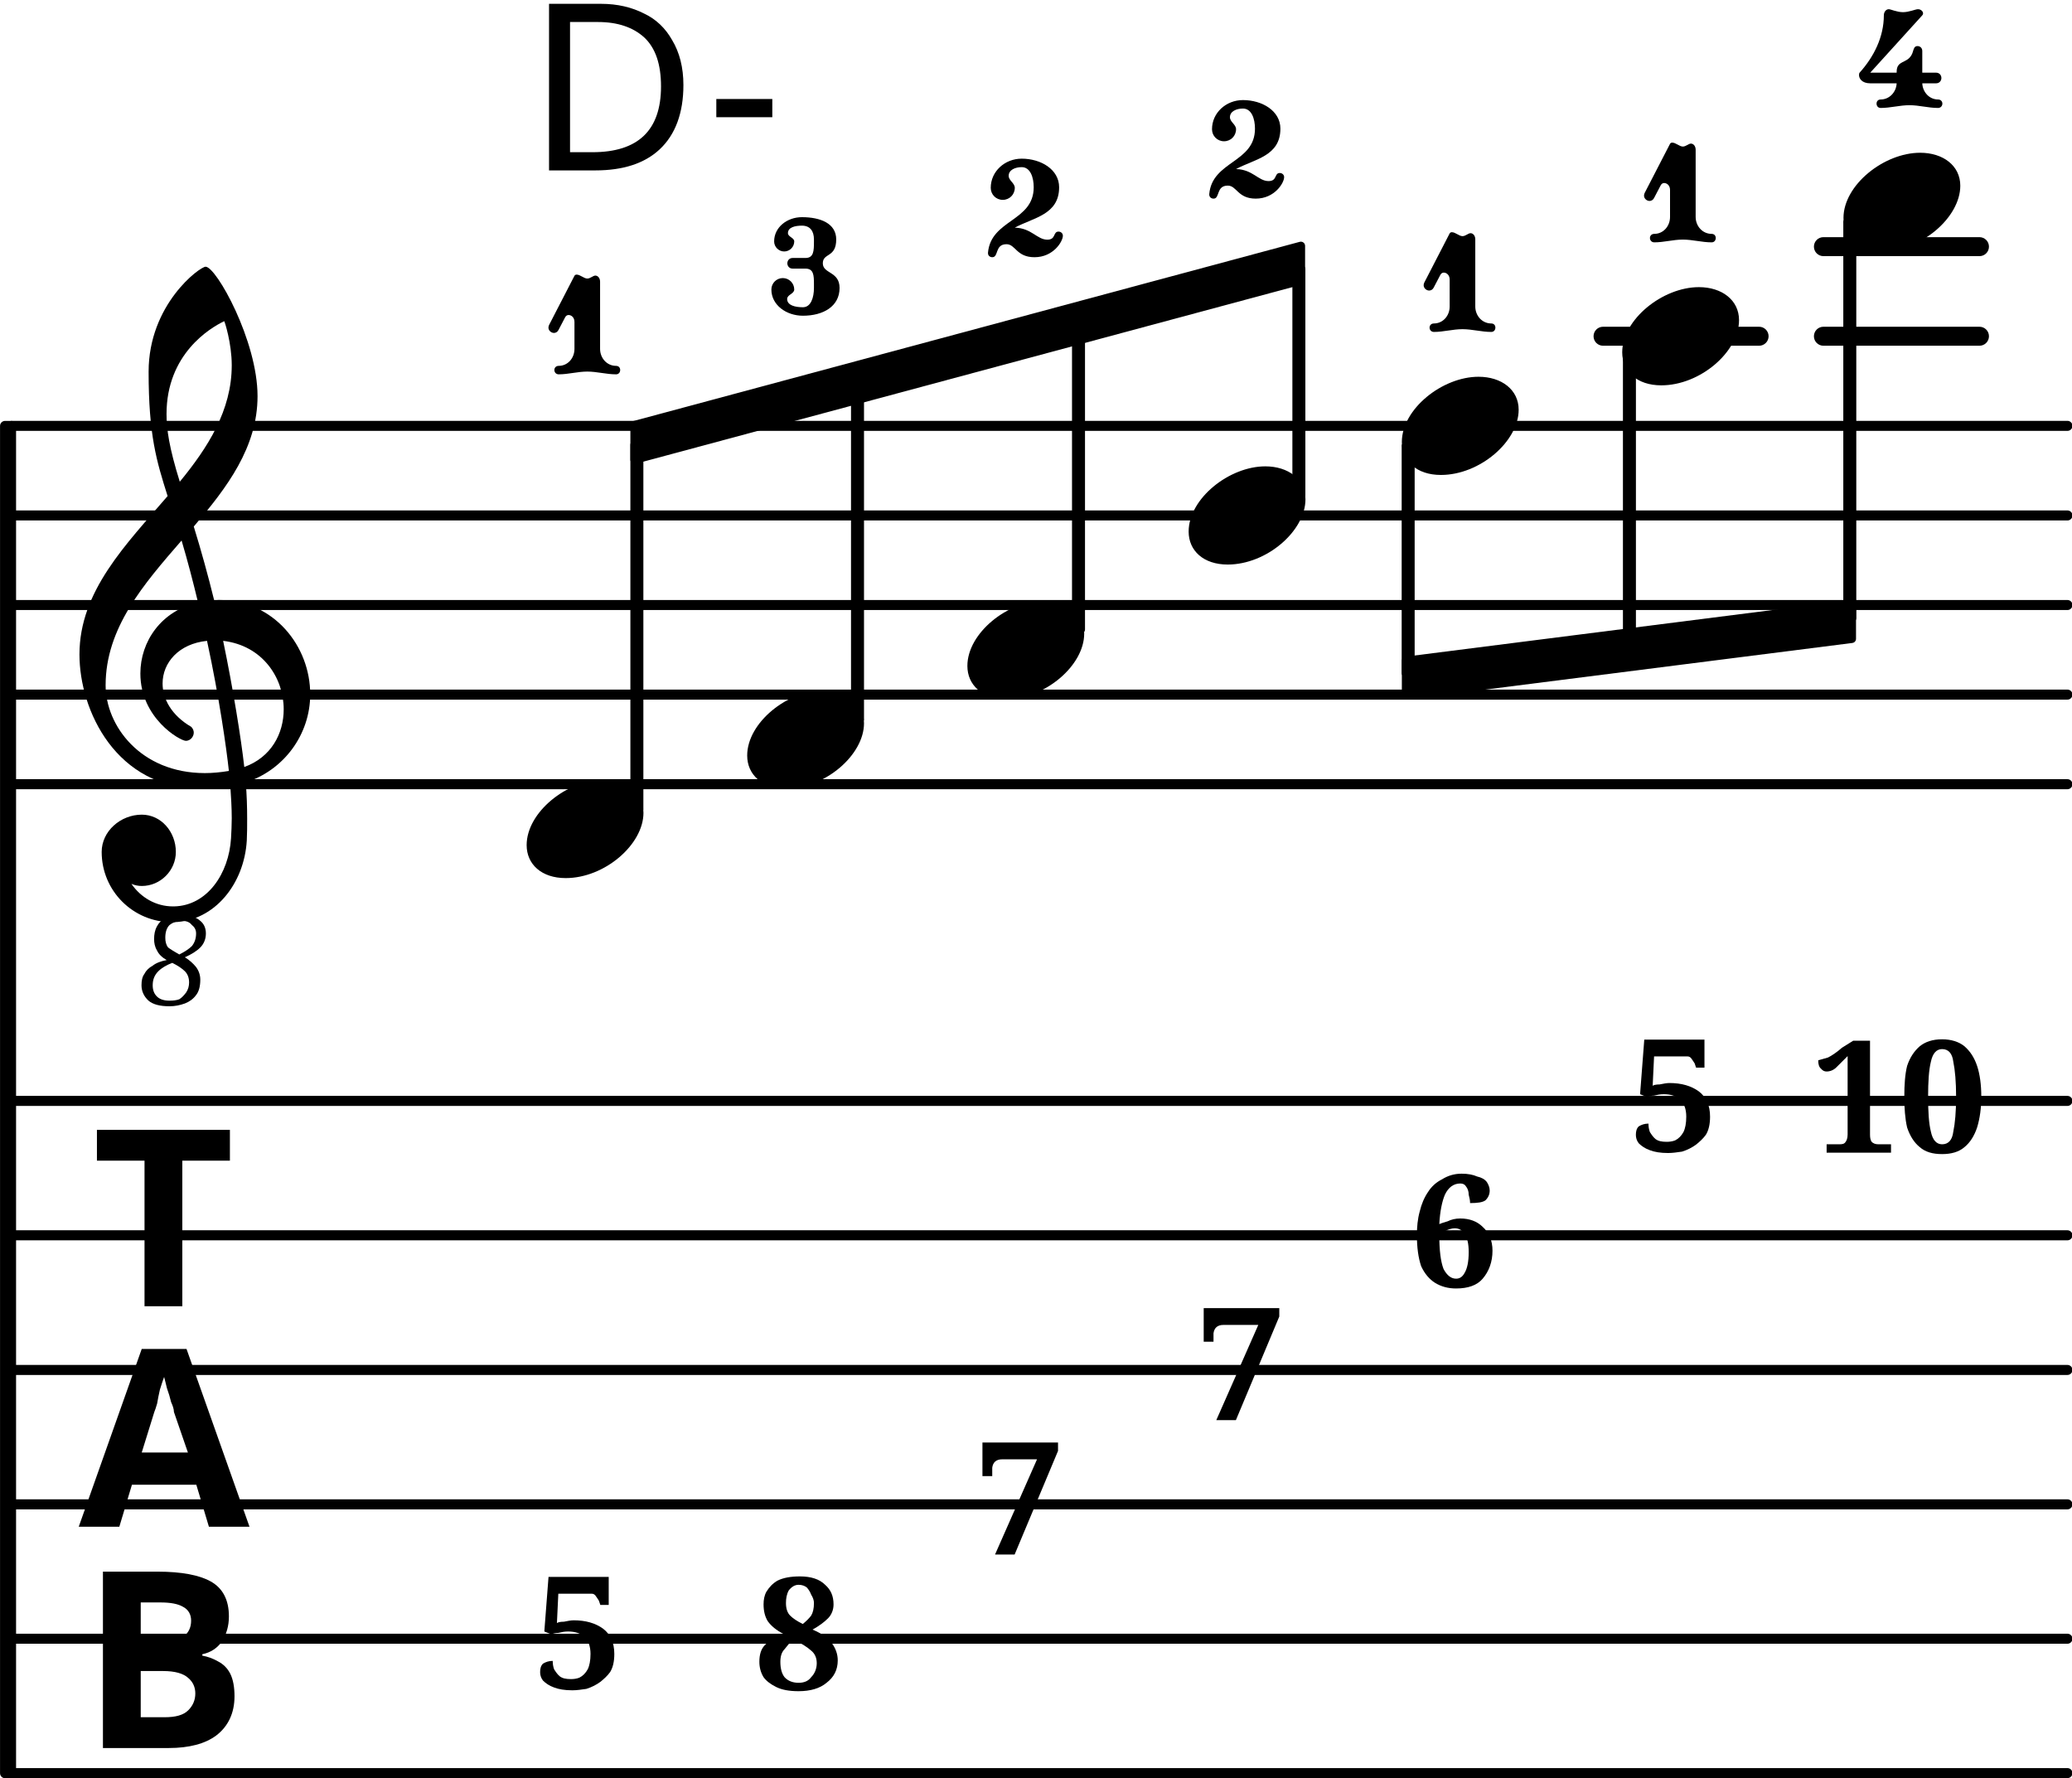
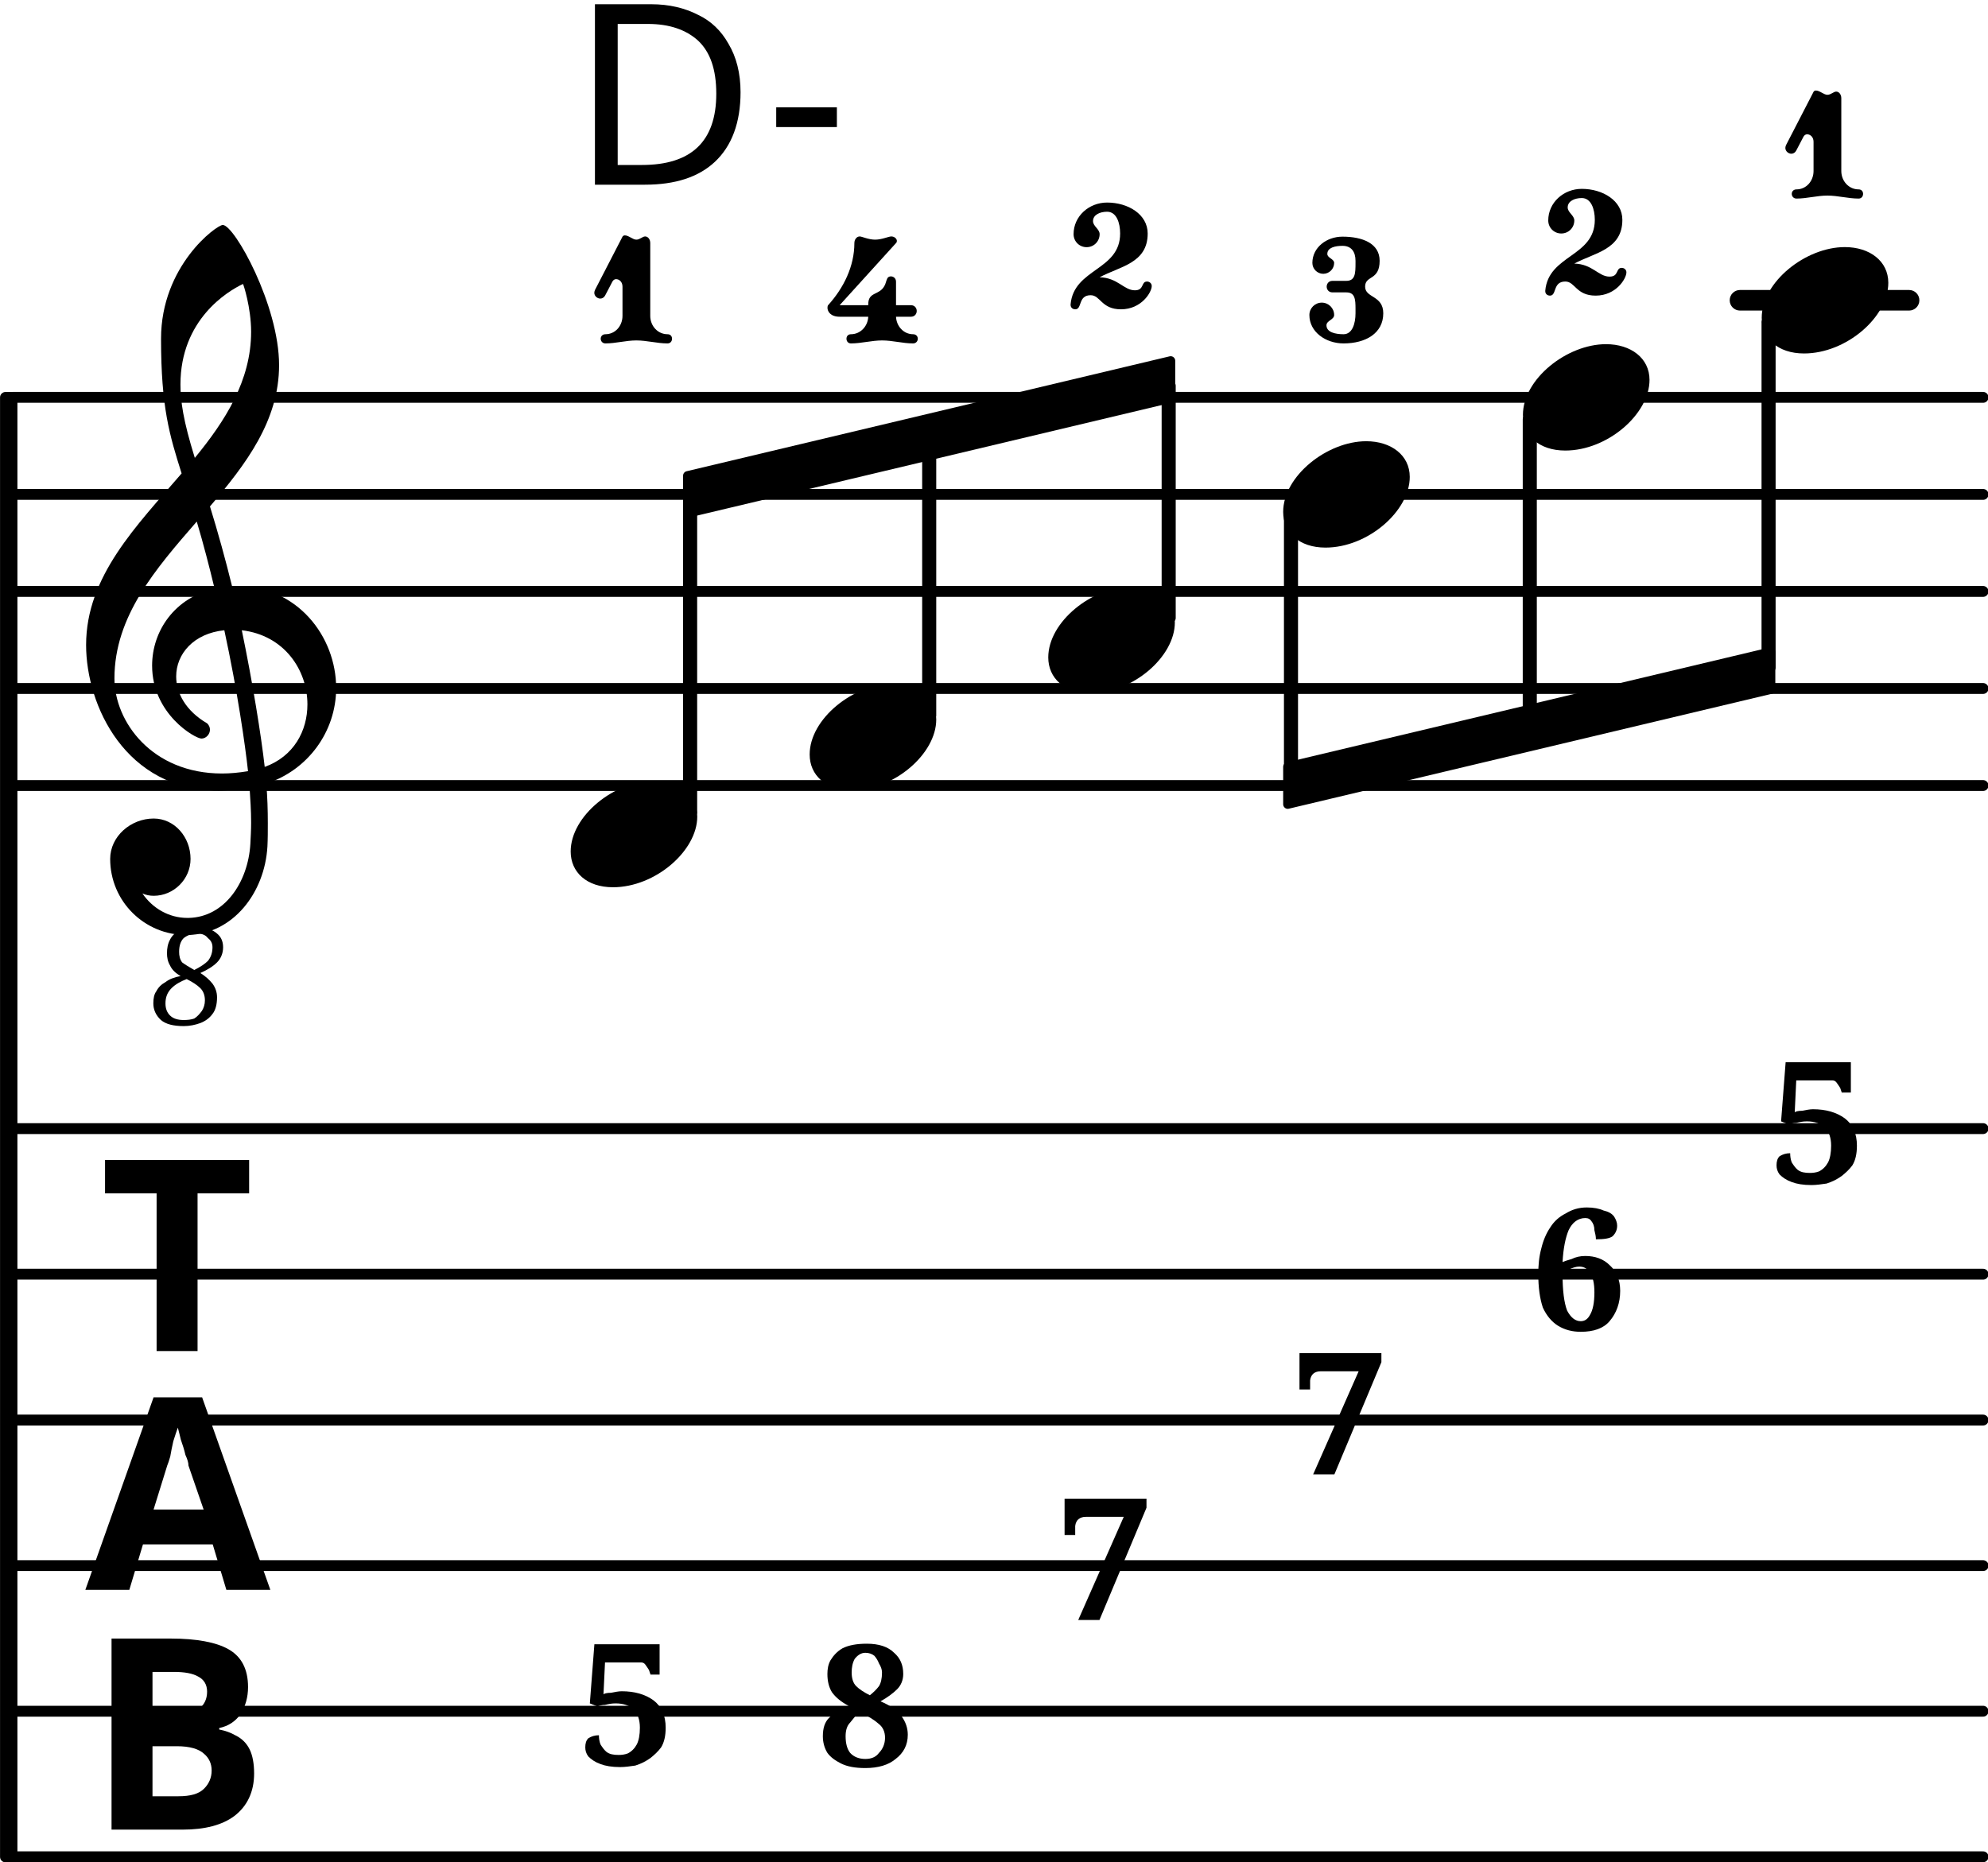
- <svg xmlns="http://www.w3.org/2000/svg" preserveAspectRatio="xMidYMid meet" viewBox="-0.079 -4.851 23.13 19.84">
-   <g transform="translate(0, -2.098)">
-     <rect x="20.17" y="-0.106" width="1.954" height="0.212" ry="0.106" fill="currentColor" />
-   </g>
+ <svg xmlns="http://www.w3.org/2000/svg" preserveAspectRatio="xMidYMid meet" viewBox="-0.079 -4.192 20.48 19.18">
  <g transform="translate(0, -1.098)">
-     <rect x="20.17" y="-0.106" width="1.954" height="0.212" ry="0.106" fill="currentColor" />
-   </g>
-   <g transform="translate(0, -1.098)">
-     <rect x="17.71" y="-0.106" width="1.954" height="0.212" ry="0.106" fill="currentColor" />
+     <rect x="17.74" y="-0.106" width="1.954" height="0.212" ry="0.106" fill="currentColor" />
  </g>
  <g transform="translate(0, 3.902)">
-     <line stroke-linejoin="round" stroke-linecap="round" stroke-width="0.112" stroke="currentColor" x1="0.056" y1="0" x2="23" y2="0" />
+     <line stroke-linejoin="round" stroke-linecap="round" stroke-width="0.112" stroke="currentColor" x1="0.056" y1="0" x2="20.35" y2="0" />
  </g>
  <g transform="translate(0, 2.902)">
-     <line stroke-linejoin="round" stroke-linecap="round" stroke-width="0.112" stroke="currentColor" x1="0.056" y1="0" x2="23" y2="0" />
+     <line stroke-linejoin="round" stroke-linecap="round" stroke-width="0.112" stroke="currentColor" x1="0.056" y1="0" x2="20.35" y2="0" />
  </g>
  <g transform="translate(0, 1.902)">
-     <line stroke-linejoin="round" stroke-linecap="round" stroke-width="0.112" stroke="currentColor" x1="0.056" y1="0" x2="23" y2="0" />
+     <line stroke-linejoin="round" stroke-linecap="round" stroke-width="0.112" stroke="currentColor" x1="0.056" y1="0" x2="20.35" y2="0" />
  </g>
  <g transform="translate(0, 0.9023)">
-     <line stroke-linejoin="round" stroke-linecap="round" stroke-width="0.112" stroke="currentColor" x1="0.056" y1="0" x2="23" y2="0" />
+     <line stroke-linejoin="round" stroke-linecap="round" stroke-width="0.112" stroke="currentColor" x1="0.056" y1="0" x2="20.35" y2="0" />
  </g>
  <g transform="translate(0, -0.0977)">
-     <line stroke-linejoin="round" stroke-linecap="round" stroke-width="0.112" stroke="currentColor" x1="0.056" y1="0" x2="23" y2="0" />
+     <line stroke-linejoin="round" stroke-linecap="round" stroke-width="0.112" stroke="currentColor" x1="0.056" y1="0" x2="20.35" y2="0" />
  </g>
  <g transform="translate(0, 14.94)">
-     <line stroke-linejoin="round" stroke-linecap="round" stroke-width="0.112" stroke="currentColor" x1="0.056" y1="0" x2="23" y2="0" />
+     <line stroke-linejoin="round" stroke-linecap="round" stroke-width="0.112" stroke="currentColor" x1="0.056" y1="0" x2="20.35" y2="0" />
  </g>
  <g transform="translate(0, 13.44)">
-     <line stroke-linejoin="round" stroke-linecap="round" stroke-width="0.112" stroke="currentColor" x1="0.056" y1="0" x2="23" y2="0" />
+     <line stroke-linejoin="round" stroke-linecap="round" stroke-width="0.112" stroke="currentColor" x1="0.056" y1="0" x2="20.35" y2="0" />
  </g>
  <g transform="translate(0, 11.94)">
-     <line stroke-linejoin="round" stroke-linecap="round" stroke-width="0.112" stroke="currentColor" x1="0.056" y1="0" x2="23" y2="0" />
+     <line stroke-linejoin="round" stroke-linecap="round" stroke-width="0.112" stroke="currentColor" x1="0.056" y1="0" x2="20.35" y2="0" />
  </g>
  <g transform="translate(0, 10.44)">
-     <line stroke-linejoin="round" stroke-linecap="round" stroke-width="0.112" stroke="currentColor" x1="0.056" y1="0" x2="23" y2="0" />
+     <line stroke-linejoin="round" stroke-linecap="round" stroke-width="0.112" stroke="currentColor" x1="0.056" y1="0" x2="20.35" y2="0" />
  </g>
  <g transform="translate(0, 8.937)">
-     <line stroke-linejoin="round" stroke-linecap="round" stroke-width="0.112" stroke="currentColor" x1="0.056" y1="0" x2="23" y2="0" />
+     <line stroke-linejoin="round" stroke-linecap="round" stroke-width="0.112" stroke="currentColor" x1="0.056" y1="0" x2="20.35" y2="0" />
  </g>
  <g transform="translate(0, 7.437)">
-     <line stroke-linejoin="round" stroke-linecap="round" stroke-width="0.112" stroke="currentColor" x1="0.056" y1="0" x2="23" y2="0" />
+     <line stroke-linejoin="round" stroke-linecap="round" stroke-width="0.112" stroke="currentColor" x1="0.056" y1="0" x2="20.35" y2="0" />
  </g>
-   <g transform="translate(15.57, 2.718)">
-     <polygon stroke-linejoin="round" stroke-linecap="round" stroke-width="0.094" fill="currentColor" stroke="currentColor" points="5.023 -0.825 5.023 -0.439 0.047 0.193 0.047 -0.193" />
+   <g transform="translate(13.14, 3.902)">
+     <polygon stroke-linejoin="round" stroke-linecap="round" stroke-width="0.094" fill="currentColor" stroke="currentColor" points="5.023 -1.377 5.023 -0.991 0.047 0.193 0.047 -0.193" />
  </g>
-   <g transform="translate(6.958, 0.0865)">
-     <polygon stroke-linejoin="round" stroke-linecap="round" stroke-width="0.094" fill="currentColor" stroke="currentColor" points="7.485 -2.193 7.485 -1.807 0.047 0.193 0.047 -0.193" />
+   <g transform="translate(6.958, 0.9023)">
+     <polygon stroke-linejoin="round" stroke-linecap="round" stroke-width="0.094" fill="currentColor" stroke="currentColor" points="5.023 -1.377 5.023 -0.991 0.047 0.193 0.047 -0.193" />
  </g>
-   <g transform="translate(5.8, -2.949)">
+   <g transform="translate(5.8, -2.289)">
    <text font-family="sans" font-size="2.616" text-anchor="start" fill="currentColor">
      <tspan>D</tspan>
    </text>
  </g>
-   <g transform="translate(7.808, -2.949)">
+   <g transform="translate(7.808, -2.289)">
    <text font-family="sans" font-size="2.616" text-anchor="start" fill="currentColor">
      <tspan>-</tspan>
    </text>
  </g>
  <g transform="translate(5.8, 4.402)">
    <path transform="scale(0.004, -0.004)" d="M0 -45c0 92 113 182 214 182c64 0 112 -36 112 -92c0 -88 -108 -182 -217 -182c-68 0 -109 39 -109 92z" fill="currentColor" />
  </g>
-   <g transform="translate(6.05, -0.6728)">
+   <g transform="translate(6.05, -0.6535)">
    <path transform="scale(0.0022, -0.0022)" d="M194 486c16 0 29 15 41 15c13 0 24 -13 24 -31v-341c0 -47 35 -86 81 -86c14 0 21 -10 21 -21s-7 -22 -21 -22c-49 0 -97 14 -146 14s-96 -14 -145 -14c-14 0 -22 11 -22 22s8 21 22 21c46 0 80 39 80 86v137c0 23 -16 35 -30 35c-7 0 -13 -4 -17 -11l-34 -65 c-5 -10 -14 -15 -23 -15c-14 0 -28 12 -28 27c0 4 1 8 3 13l129 250c2 4 7 6 11 6c18 0 37 -20 54 -20z" fill="currentColor" />
  </g>
  <g transform="translate(0.8, 2.902)">
    <path transform="scale(0.004, -0.004)" d="M265 -635h-5c-108 0 -196 87 -196 196c0 58 53 104 112 104c54 0 95 -48 95 -104c0 -52 -43 -95 -95 -95c-10 0 -20 2 -29 6c26 -38 68 -63 116 -63h3zM403 150c28 -135 50 -272 59 -352c75 27 110 93 110 161c0 88 -59 178 -169 191zM75 26c0 -112 97 -245 277 -245 c21 0 43 2 67 6c-7 65 -27 206 -61 363c-79 -8 -124 -61 -124 -119c0 -43 25 -89 80 -121c5 -5 7 -11 7 -16c0 -12 -10 -23 -22 -23c-16 0 -127 63 -127 188c0 89 58 175 161 198c-14 58 -29 116 -46 173c-106 -122 -212 -244 -212 -404zM354 1194c30 0 145 -207 145 -361 c0 -143 -85 -255 -178 -364c21 -68 40 -137 57 -206c4 0 8 1 12 1c156 0 256 -130 256 -263c0 -113 -74 -212 -180 -246c3 -34 4 -68 4 -102c0 -20 0 -40 -1 -60c-7 -120 -89 -225 -204 -228l1 44c93 2 153 92 159 190c1 19 2 37 2 56c0 30 -2 60 -4 90 c-28 -5 -54 -8 -79 -8c-240 0 -342 219 -342 375c0 177 130 307 246 442c-31 98 -53 170 -53 347c0 188 143 293 159 293zM427 919c0 62 -20 123 -21 123c-40 -19 -161 -92 -161 -259c0 -42 7 -93 37 -189c78 95 145 199 145 325z" fill="currentColor" />
  </g>
  <g transform="translate(1.485, 6.365)">
    <text font-family="serif" font-style="italic" font-size="1.386" text-anchor="start" fill="currentColor">
      <tspan>8</tspan>
    </text>
  </g>
  <g transform="translate(5.888, 14)">
    <text font-family="serif" font-weight="bold" font-size="1.746" text-anchor="start" fill="currentColor">
      <tspan>5</tspan>
    </text>
  </g>
  <g transform="translate(0.9406, 9.729)">
    <text font-family="sans" font-weight="bold" font-size="2.772" text-anchor="start" fill="currentColor">
      <tspan>T</tspan>
    </text>
  </g>
  <g transform="translate(0.8, 12.19)">
    <text font-family="sans" font-weight="bold" font-size="2.772" text-anchor="start" fill="currentColor">
      <tspan>A</tspan>
    </text>
  </g>
  <g transform="translate(0.8201, 14.66)">
    <text font-family="sans" font-weight="bold" font-size="2.772" text-anchor="start" fill="currentColor">
      <tspan>B</tspan>
    </text>
  </g>
  <g transform="translate(7.03, 1.902)">
-     <rect x="-0.072" y="-1.835" width="0.145" height="4.156" ry="0.047" fill="currentColor" />
+     <rect x="-0.072" y="-1.017" width="0.145" height="3.338" ry="0.047" fill="currentColor" />
  </g>
  <g transform="translate(8.262, 3.402)">
    <path transform="scale(0.004, -0.004)" d="M0 -45c0 92 113 182 214 182c64 0 112 -36 112 -92c0 -88 -108 -182 -217 -182c-68 0 -109 39 -109 92z" fill="currentColor" />
  </g>
-   <g transform="translate(8.532, -1.327)">
-     <path transform="scale(0.0022, -0.0022)" d="M261 266c0 -54 85 -40 85 -125c0 -94 -83 -141 -186 -141c-84 0 -160 54 -160 133c0 32 26 58 58 58s58 -26 58 -58c0 -22 -36 -26 -36 -48c0 -33 42 -42 80 -42c41 0 56 50 56 98v21c0 44 -2 77 -43 77h-65c-18 0 -27 14 -27 27s9 27 27 27h65c42 0 43 36 43 83v11 c0 43 -20 70 -61 70c-34 0 -71 -8 -71 -38c0 -19 32 -23 32 -42c0 -28 -23 -51 -51 -51s-51 23 -51 51c0 72 66 123 141 123c93 0 174 -31 174 -113c0 -94 -68 -67 -68 -121z" fill="currentColor" />
+   <g transform="translate(8.452, -0.6535)">
+     <path transform="scale(0.0022, -0.0022)" d="M148 501c10 0 41 -15 72 -15c32 0 63 15 76 15c15 0 26 -11 26 -21c0 -4 -1 -7 -4 -10l-264 -291h134v4c0 60 50 41 75 85c7 11 8 24 14 36c3 7 10 10 17 10c11 0 24 -8 24 -25v-110h70c18 0 27 -14 27 -27s-9 -27 -27 -27h-70c2 -45 36 -82 80 -82c14 0 22 -10 22 -21 s-8 -22 -22 -22c-49 0 -96 14 -145 14s-97 -14 -146 -14c-14 0 -21 11 -21 22s7 21 21 21c44 0 79 37 81 82h-134c-43 0 -57 25 -57 42c0 5 1 10 3 12c73 81 123 182 123 291c0 17 11 31 25 31z" fill="currentColor" />
  </g>
  <g transform="translate(8.351, 14.01)">
    <text font-family="serif" font-weight="bold" font-size="1.746" text-anchor="start" fill="currentColor">
      <tspan>8</tspan>
    </text>
  </g>
  <g transform="translate(9.493, 1.902)">
-     <rect x="-0.072" y="-2.489" width="0.145" height="3.809" ry="0.047" fill="currentColor" />
+     <rect x="-0.072" y="-1.592" width="0.145" height="2.913" ry="0.047" fill="currentColor" />
  </g>
  <g transform="translate(10.72, 2.402)">
    <path transform="scale(0.004, -0.004)" d="M0 -45c0 92 113 182 214 182c64 0 112 -36 112 -92c0 -88 -108 -182 -217 -182c-68 0 -109 39 -109 92z" fill="currentColor" />
  </g>
-   <g transform="translate(10.95, -1.98)">
+   <g transform="translate(10.95, -1.005)">
    <path transform="scale(0.0022, -0.0022)" d="M94 66c-60 0 -39 -66 -72 -66c-11 0 -22 7 -22 21v2c15 169 232 158 232 332c0 50 -17 102 -61 102c-33 0 -66 -14 -66 -44c0 -24 31 -37 31 -61c0 -34 -27 -61 -61 -61s-61 27 -61 61c0 84 72 148 157 148c98 0 190 -55 190 -145c0 -140 -131 -154 -225 -205 c85 -2 113 -61 165 -61c45 0 28 41 57 41c11 0 22 -8 22 -21c0 -29 -48 -109 -144 -109c-92 0 -96 66 -142 66z" fill="currentColor" />
  </g>
  <g transform="translate(10.81, 12.5)">
    <text font-family="serif" font-weight="bold" font-size="1.746" text-anchor="start" fill="currentColor">
      <tspan>7</tspan>
    </text>
  </g>
  <g transform="translate(11.96, 1.902)">
-     <rect x="-0.072" y="-3.143" width="0.145" height="3.463" ry="0.047" fill="currentColor" />
+     <rect x="-0.072" y="-2.167" width="0.145" height="2.488" ry="0.047" fill="currentColor" />
  </g>
-   <g transform="translate(13.19, 0.9023)">
+   <g transform="translate(13.14, 0.9023)">
    <path transform="scale(0.004, -0.004)" d="M0 -45c0 92 113 182 214 182c64 0 112 -36 112 -92c0 -88 -108 -182 -217 -182c-68 0 -109 39 -109 92z" fill="currentColor" />
  </g>
-   <g transform="translate(13.42, -2.634)">
-     <path transform="scale(0.0022, -0.0022)" d="M94 66c-60 0 -39 -66 -72 -66c-11 0 -22 7 -22 21v2c15 169 232 158 232 332c0 50 -17 102 -61 102c-33 0 -66 -14 -66 -44c0 -24 31 -37 31 -61c0 -34 -27 -61 -61 -61s-61 27 -61 61c0 84 72 148 157 148c98 0 190 -55 190 -145c0 -140 -131 -154 -225 -205 c85 -2 113 -61 165 -61c45 0 28 41 57 41c11 0 22 -8 22 -21c0 -29 -48 -109 -144 -109c-92 0 -96 66 -142 66z" fill="currentColor" />
+   <g transform="translate(-0.0786, 7.42)">
+     <rect x="0" y="-7.573" width="0.179" height="15.15" ry="0.056" fill="currentColor" />
  </g>
-   <g transform="translate(13.28, 11)">
+   <g transform="translate(13.23, 11)">
    <text font-family="serif" font-weight="bold" font-size="1.746" text-anchor="start" fill="currentColor">
      <tspan>7</tspan>
    </text>
  </g>
-   <g transform="translate(14.42, 1.902)">
-     <rect x="-0.072" y="-3.796" width="0.145" height="2.617" ry="0.047" fill="currentColor" />
+   <g transform="translate(13.22, 1.902)">
+     <rect x="-0.072" y="-0.821" width="0.145" height="2.804" ry="0.047" fill="currentColor" />
  </g>
-   <g transform="translate(-0.0786, 7.42)">
-     <rect x="0" y="-7.573" width="0.179" height="15.15" ry="0.056" fill="currentColor" />
-   </g>
-   <g transform="translate(15.57, -0.0977)">
+   <g transform="translate(15.61, -0.0977)">
    <path transform="scale(0.004, -0.004)" d="M0 -45c0 92 113 182 214 182c64 0 112 -36 112 -92c0 -88 -108 -182 -217 -182c-68 0 -109 39 -109 92z" fill="currentColor" />
  </g>
-   <g transform="translate(15.82, -1.146)">
-     <path transform="scale(0.0022, -0.0022)" d="M194 486c16 0 29 15 41 15c13 0 24 -13 24 -31v-341c0 -47 35 -86 81 -86c14 0 21 -10 21 -21s-7 -22 -21 -22c-49 0 -97 14 -146 14s-96 -14 -145 -14c-14 0 -22 11 -22 22s8 21 22 21c46 0 80 39 80 86v137c0 23 -16 35 -30 35c-7 0 -13 -4 -17 -11l-34 -65 c-5 -10 -14 -15 -23 -15c-14 0 -28 12 -28 27c0 4 1 8 3 13l129 250c2 4 7 6 11 6c18 0 37 -20 54 -20z" fill="currentColor" />
+   <g transform="translate(15.84, -1.146)">
+     <path transform="scale(0.0022, -0.0022)" d="M94 66c-60 0 -39 -66 -72 -66c-11 0 -22 7 -22 21v2c15 169 232 158 232 332c0 50 -17 102 -61 102c-33 0 -66 -14 -66 -44c0 -24 31 -37 31 -61c0 -34 -27 -61 -61 -61s-61 27 -61 61c0 84 72 148 157 148c98 0 190 -55 190 -145c0 -140 -131 -154 -225 -205 c85 -2 113 -61 165 -61c45 0 28 41 57 41c11 0 22 -8 22 -21c0 -29 -48 -109 -144 -109c-92 0 -96 66 -142 66z" fill="currentColor" />
  </g>
-   <g transform="translate(15.66, 9.515)">
+   <g transform="translate(15.69, 9.515)">
    <text font-family="serif" font-weight="bold" font-size="1.746" text-anchor="start" fill="currentColor">
      <tspan>6</tspan>
    </text>
  </g>
-   <g transform="translate(15.64, 1.902)">
-     <rect x="-0.072" y="-1.821" width="0.145" height="2.627" ry="0.047" fill="currentColor" />
+   <g transform="translate(15.68, 1.902)">
+     <rect x="-0.072" y="-1.821" width="0.145" height="3.229" ry="0.047" fill="currentColor" />
  </g>
-   <g transform="translate(18.03, -1.098)">
+   <g transform="translate(18.07, -1.098)">
    <path transform="scale(0.004, -0.004)" d="M0 -45c0 92 113 182 214 182c64 0 112 -36 112 -92c0 -88 -108 -182 -217 -182c-68 0 -109 39 -109 92z" fill="currentColor" />
  </g>
-   <g transform="translate(18.28, -2.146)">
+   <g transform="translate(18.32, -2.146)">
    <path transform="scale(0.0022, -0.0022)" d="M194 486c16 0 29 15 41 15c13 0 24 -13 24 -31v-341c0 -47 35 -86 81 -86c14 0 21 -10 21 -21s-7 -22 -21 -22c-49 0 -97 14 -146 14s-96 -14 -145 -14c-14 0 -22 11 -22 22s8 21 22 21c46 0 80 39 80 86v137c0 23 -16 35 -30 35c-7 0 -13 -4 -17 -11l-34 -65 c-5 -10 -14 -15 -23 -15c-14 0 -28 12 -28 27c0 4 1 8 3 13l129 250c2 4 7 6 11 6c18 0 37 -20 54 -20z" fill="currentColor" />
  </g>
-   <g transform="translate(18.12, 8.003)">
+   <g transform="translate(18.16, 8.003)">
    <text font-family="serif" font-weight="bold" font-size="1.746" text-anchor="start" fill="currentColor">
      <tspan>5</tspan>
    </text>
  </g>
-   <g transform="translate(18.11, 1.902)">
-     <rect x="-0.072" y="-2.821" width="0.145" height="3.321" ry="0.047" fill="currentColor" />
+   <g transform="translate(18.14, 1.902)">
+     <rect x="-0.072" y="-2.821" width="0.145" height="3.653" ry="0.047" fill="currentColor" />
  </g>
-   <g transform="translate(20.5, -2.598)">
-     <path transform="scale(0.004, -0.004)" d="M0 -45c0 92 113 182 214 182c64 0 112 -36 112 -92c0 -88 -108 -182 -217 -182c-68 0 -109 39 -109 92z" fill="currentColor" />
-   </g>
-   <g transform="translate(20.68, -3.646)">
-     <path transform="scale(0.0022, -0.0022)" d="M148 501c10 0 41 -15 72 -15c32 0 63 15 76 15c15 0 26 -11 26 -21c0 -4 -1 -7 -4 -10l-264 -291h134v4c0 60 50 41 75 85c7 11 8 24 14 36c3 7 10 10 17 10c11 0 24 -8 24 -25v-110h70c18 0 27 -14 27 -27s-9 -27 -27 -27h-70c2 -45 36 -82 80 -82c14 0 22 -10 22 -21 s-8 -22 -22 -22c-49 0 -96 14 -145 14s-97 -14 -146 -14c-14 0 -21 11 -21 22s7 21 21 21c44 0 79 37 81 82h-134c-43 0 -57 25 -57 42c0 5 1 10 3 12c73 81 123 182 123 291c0 17 11 31 25 31z" fill="currentColor" />
-   </g>
-   <g transform="translate(20.14, 8.015)">
-     <text font-family="serif" font-weight="bold" font-size="1.746" text-anchor="start" fill="currentColor">
-       <tspan>10</tspan>
-     </text>
-   </g>
-   <g transform="translate(20.57, 1.902)">
-     <rect x="-0.072" y="-4.321" width="0.145" height="4.514" ry="0.047" fill="currentColor" />
+   <g transform="translate(13.41, -0.6535)">
+     <path transform="scale(0.0022, -0.0022)" d="M261 266c0 -54 85 -40 85 -125c0 -94 -83 -141 -186 -141c-84 0 -160 54 -160 133c0 32 26 58 58 58s58 -26 58 -58c0 -22 -36 -26 -36 -48c0 -33 42 -42 80 -42c41 0 56 50 56 98v21c0 44 -2 77 -43 77h-65c-18 0 -27 14 -27 27s9 27 27 27h65c42 0 43 36 43 83v11 c0 43 -20 70 -61 70c-34 0 -71 -8 -71 -38c0 -19 32 -23 32 -42c0 -28 -23 -51 -51 -51s-51 23 -51 51c0 72 66 123 141 123c93 0 174 -31 174 -113c0 -94 -68 -67 -68 -121z" fill="currentColor" />
  </g>
</svg>
